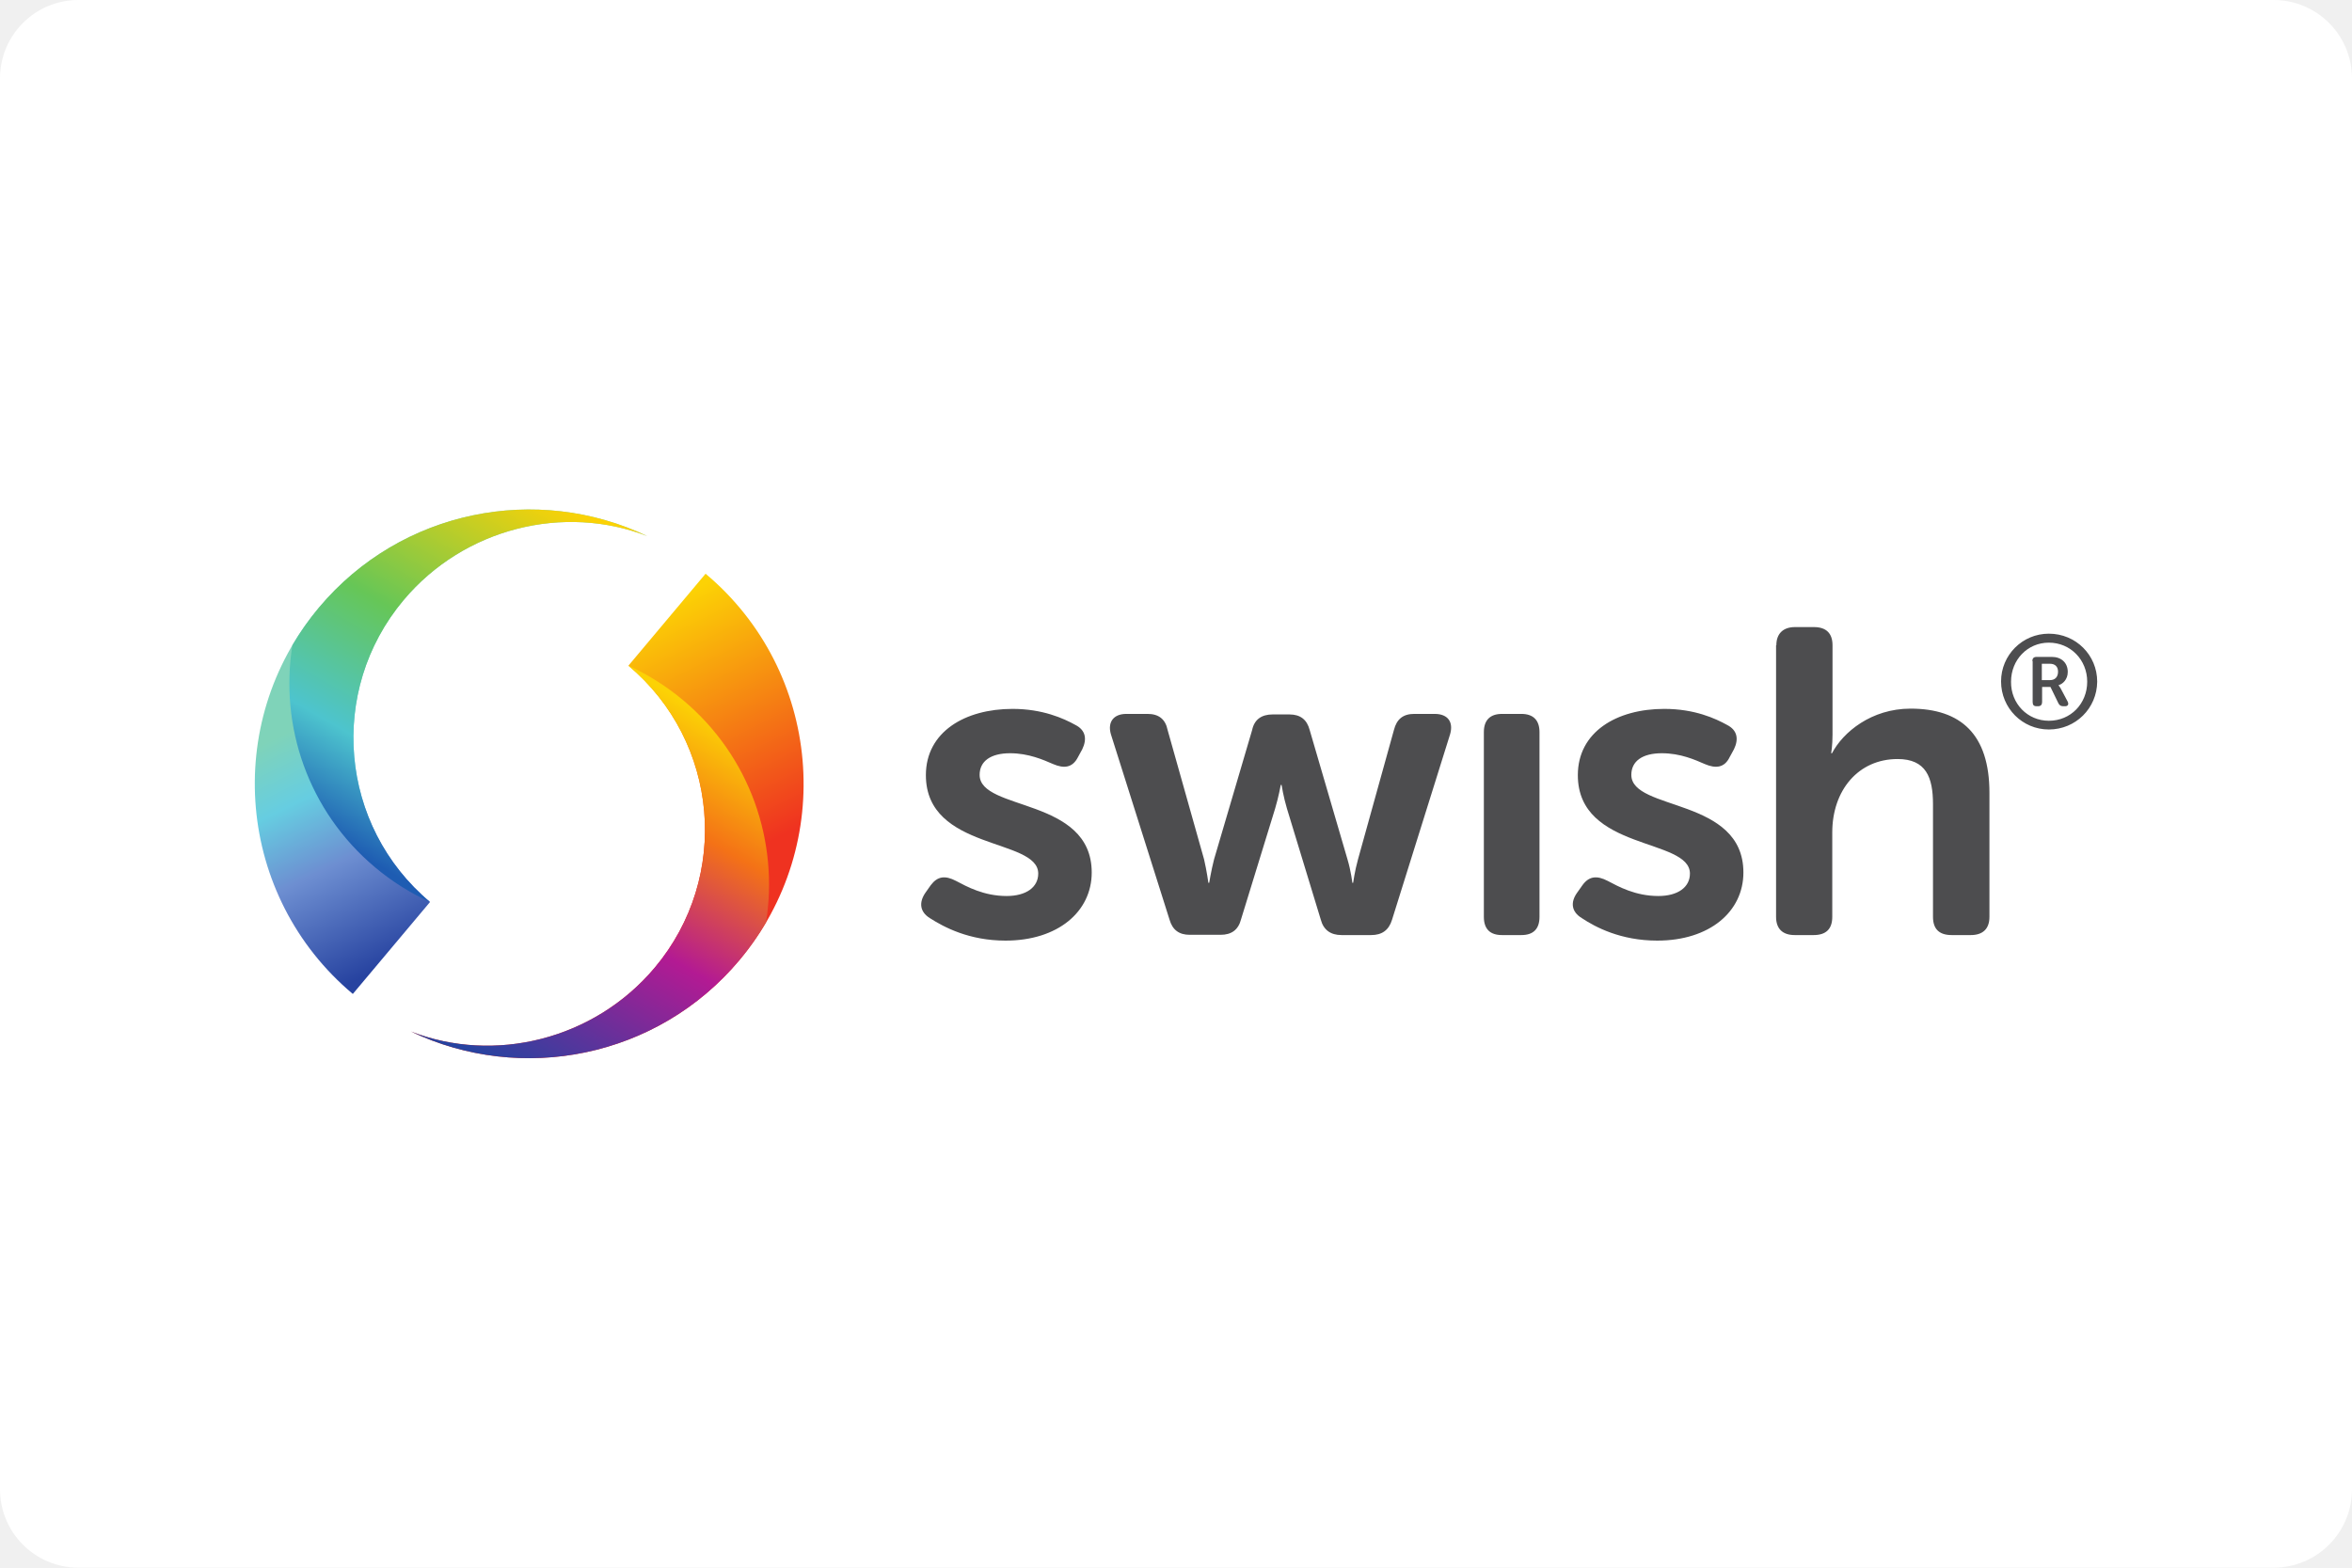
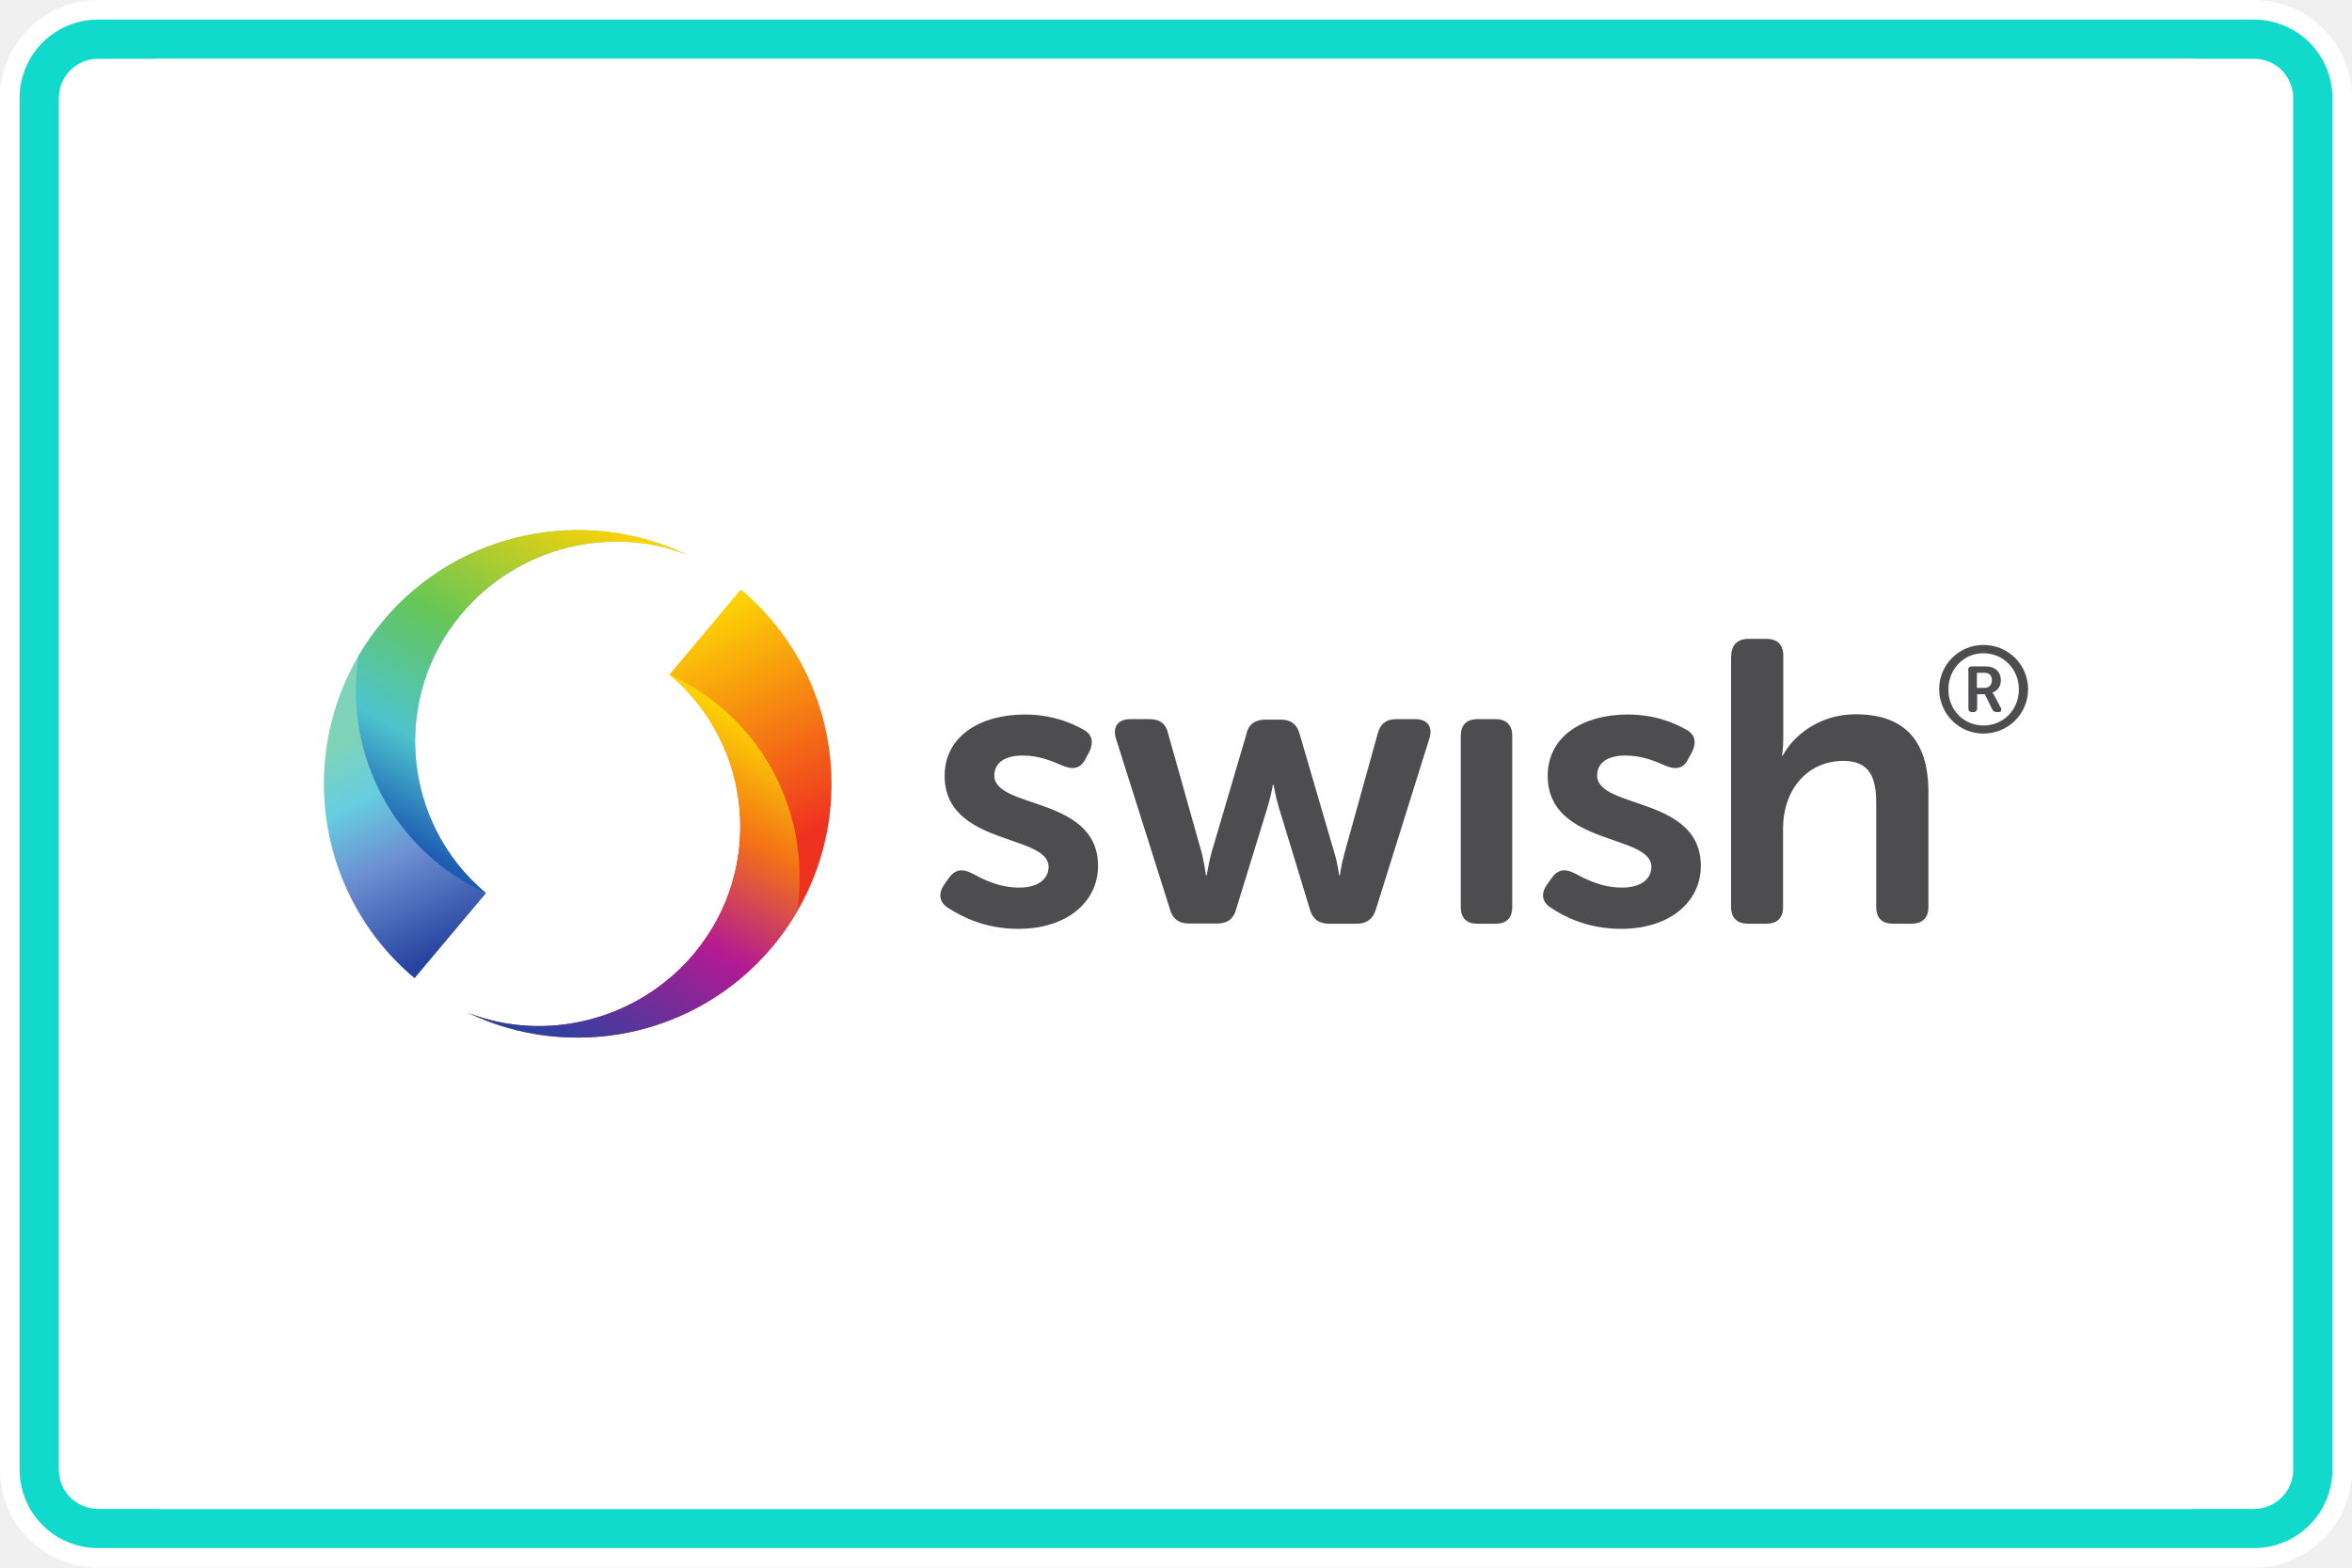
- <svg xmlns="http://www.w3.org/2000/svg" width="120" height="80" viewBox="0 0 120 80" fill="none">
-   <rect width="120" height="80" rx="4" fill="white" />
-   <path d="M47.212 45.562L47.487 45.172C47.832 44.714 48.218 44.66 48.782 44.956C49.32 45.239 50.188 45.724 51.359 45.724C52.351 45.724 52.971 45.279 52.971 44.579C52.971 42.748 47.239 43.434 47.239 39.556C47.239 37.347 49.237 36.175 51.662 36.175C53.192 36.175 54.267 36.66 54.873 36.997C55.397 37.266 55.465 37.724 55.217 38.236L54.997 38.64C54.721 39.178 54.294 39.232 53.729 38.99C53.233 38.774 52.475 38.438 51.538 38.438C50.546 38.438 49.981 38.842 49.981 39.542C49.981 41.401 55.7 40.673 55.7 44.525C55.7 46.519 53.977 48 51.304 48C49.444 48 48.162 47.313 47.446 46.855C46.922 46.532 46.881 46.047 47.212 45.562ZM56.678 37.468C56.499 36.849 56.816 36.431 57.463 36.431H58.552C59.117 36.431 59.461 36.7 59.572 37.252L61.432 43.852C61.57 44.444 61.652 45.05 61.652 45.05H61.694C61.694 45.05 61.79 44.444 61.942 43.852L63.885 37.252C63.995 36.727 64.353 36.458 64.932 36.458H65.786C66.351 36.458 66.682 36.727 66.82 37.252L68.749 43.852C68.928 44.444 68.997 45.05 68.997 45.05H69.038C69.038 45.05 69.121 44.444 69.286 43.852L71.119 37.252C71.257 36.7 71.587 36.431 72.152 36.431H73.199C73.875 36.431 74.164 36.849 73.985 37.468L71.022 46.936C70.857 47.475 70.499 47.717 69.961 47.717H68.445C67.881 47.717 67.522 47.448 67.385 46.923L65.662 41.266C65.483 40.673 65.386 40.054 65.386 40.054H65.345C65.345 40.054 65.235 40.673 65.056 41.266L63.32 46.909C63.182 47.448 62.837 47.704 62.272 47.704H60.702C60.164 47.704 59.82 47.461 59.668 46.923L56.678 37.468ZM75.707 37.36C75.707 36.754 76.024 36.431 76.63 36.431H77.623C78.229 36.431 78.546 36.754 78.546 37.36V46.788C78.546 47.407 78.229 47.717 77.623 47.717H76.63C76.024 47.717 75.707 47.407 75.707 46.788V37.36ZM80.461 45.562L80.737 45.172C81.067 44.714 81.467 44.66 82.032 44.956C82.569 45.239 83.437 45.724 84.609 45.724C85.601 45.724 86.221 45.279 86.221 44.579C86.221 42.748 80.502 43.434 80.502 39.556C80.502 37.347 82.487 36.175 84.912 36.175C86.455 36.175 87.516 36.66 88.122 36.997C88.646 37.266 88.715 37.724 88.467 38.236L88.246 38.64C87.985 39.178 87.544 39.232 86.979 38.99C86.483 38.774 85.739 38.438 84.788 38.438C83.796 38.438 83.231 38.842 83.231 39.542C83.231 41.401 88.949 40.673 88.949 44.525C88.949 46.519 87.227 48 84.553 48C82.693 48 81.398 47.313 80.709 46.855C80.172 46.532 80.117 46.047 80.461 45.562ZM90.63 32.929C90.63 32.337 90.975 32 91.581 32H92.546C93.179 32 93.496 32.323 93.496 32.929V37.495C93.496 38.047 93.427 38.438 93.427 38.438H93.469C94.034 37.36 95.481 36.162 97.478 36.162C100.041 36.162 101.502 37.468 101.502 40.458V46.788C101.502 47.407 101.158 47.717 100.551 47.717H99.573C98.939 47.717 98.622 47.407 98.622 46.788V41.037C98.622 39.663 98.264 38.734 96.817 38.734C94.805 38.734 93.483 40.337 93.483 42.478V46.788C93.483 47.407 93.166 47.717 92.532 47.717H91.567C90.961 47.717 90.616 47.407 90.616 46.788V32.929H90.63ZM104.589 34.707C104.85 34.707 105.002 34.545 105.002 34.276C105.002 34.02 104.85 33.872 104.589 33.872H104.175V34.707H104.589ZM103.693 33.737C103.693 33.589 103.762 33.522 103.913 33.522H104.685C105.167 33.522 105.498 33.818 105.498 34.29C105.498 34.68 105.236 34.909 105.03 34.963V34.976C105.03 34.976 105.057 35.003 105.126 35.111L105.484 35.785C105.567 35.933 105.512 36.04 105.36 36.04H105.278C105.154 36.04 105.071 36 105.016 35.879L104.616 35.057H104.189V35.825C104.189 35.96 104.12 36.04 103.982 36.04H103.913C103.762 36.04 103.707 35.973 103.707 35.825V33.737H103.693ZM104.533 36.781C105.65 36.781 106.49 35.906 106.49 34.788C106.49 33.67 105.636 32.795 104.533 32.795C103.445 32.795 102.604 33.67 102.604 34.788C102.591 35.906 103.445 36.781 104.533 36.781ZM104.533 32.337C105.911 32.337 107 33.428 107 34.788C106.986 36.148 105.898 37.226 104.533 37.226C103.183 37.226 102.095 36.135 102.095 34.774C102.095 33.428 103.183 32.337 104.533 32.337Z" fill="#4D4D4F" />
-   <path fill-rule="evenodd" clip-rule="evenodd" d="M20.963 52.637C26.588 55.327 33.53 53.995 37.724 48.999C42.694 43.076 41.922 34.247 35.999 29.277L32.062 33.969C36.689 37.851 37.292 44.749 33.409 49.376C30.312 53.066 25.214 54.298 20.963 52.637Z" fill="url(#paint0_linear_830_5742)" />
-   <path fill-rule="evenodd" clip-rule="evenodd" d="M20.963 52.637C26.588 55.327 33.53 53.995 37.724 48.999C38.237 48.387 38.689 47.744 39.081 47.077C39.743 42.962 38.287 38.612 34.861 35.738C33.99 35.007 33.048 34.419 32.062 33.97C36.689 37.852 37.292 44.749 33.409 49.376C30.312 53.066 25.214 54.298 20.963 52.637Z" fill="url(#paint1_linear_830_5742)" />
-   <path fill-rule="evenodd" clip-rule="evenodd" d="M33.037 27.363C27.412 24.673 20.47 26.004 16.276 31.001C11.306 36.924 12.078 45.753 18.001 50.722L21.939 46.031C17.311 42.149 16.708 35.251 20.591 30.624C23.688 26.934 28.786 25.702 33.037 27.363Z" fill="url(#paint2_linear_830_5742)" />
-   <path fill-rule="evenodd" clip-rule="evenodd" d="M33.037 27.363C27.412 24.673 20.47 26.005 16.276 31.001C15.763 31.613 15.311 32.256 14.919 32.923C14.257 37.038 15.713 41.388 19.139 44.263C20.01 44.993 20.952 45.581 21.938 46.03C17.311 42.148 16.708 35.251 20.591 30.624C23.688 26.934 28.786 25.702 33.037 27.363Z" fill="url(#paint3_linear_830_5742)" />
-   <defs>
-     <linearGradient id="paint0_linear_830_5742" x1="31.527" y1="46.847" x2="25.579" y2="34.997" gradientUnits="userSpaceOnUse">
-       <stop stop-color="#EF3220" />
-       <stop offset="1" stop-color="#FCD205" />
-     </linearGradient>
-     <linearGradient id="paint1_linear_830_5742" x1="36.367" y1="36.659" x2="25.939" y2="54.711" gradientUnits="userSpaceOnUse">
-       <stop stop-color="#FCD205" />
-       <stop offset="0.264" stop-color="#F47216" />
-       <stop offset="0.561" stop-color="#B31A93" />
-       <stop offset="1" stop-color="#2743A0" />
-     </linearGradient>
-     <linearGradient id="paint2_linear_830_5742" x1="22.588" y1="33.453" x2="28.289" y2="45.048" gradientUnits="userSpaceOnUse">
-       <stop stop-color="#7FD3B9" />
-       <stop offset="0.266" stop-color="#66CDE1" />
-       <stop offset="0.554" stop-color="#6D8ED1" />
-       <stop offset="1" stop-color="#2743A0" />
-     </linearGradient>
-     <linearGradient id="paint3_linear_830_5742" x1="17.7" y1="43.259" x2="28.046" y2="25.269" gradientUnits="userSpaceOnUse">
-       <stop stop-color="#1E5CB2" />
-       <stop offset="0.247" stop-color="#4DC4CE" />
-       <stop offset="0.565" stop-color="#66C657" />
-       <stop offset="1" stop-color="#FCD205" />
-     </linearGradient>
-   </defs>
+ <svg xmlns="http://www.w3.org/2000/svg" width="120" height="80" viewBox="0 0 120 80">
+   <rect width="120" height="80" rx="5" fill="#FFFFFF" />
+   <rect x="1" y="1" width="118" height="78" rx="4" fill="#11D9CC" />
+   <rect x="3" y="3" width="114" height="74" rx="2" fill="white" />
+   <svg fill="none" x="3" y="3" width="114" height="74" viewBox="0 0 120 80" preserveAspectRatio="xMidYMid meet">
+     <rect width="120" height="80" rx="4" fill="white" />
+     <path d="M47.212 45.562L47.487 45.172C47.832 44.714 48.218 44.66 48.782 44.956C49.32 45.239 50.188 45.724 51.359 45.724C52.351 45.724 52.971 45.279 52.971 44.579C52.971 42.748 47.239 43.434 47.239 39.556C47.239 37.347 49.237 36.175 51.662 36.175C53.192 36.175 54.267 36.66 54.873 36.997C55.397 37.266 55.465 37.724 55.217 38.236L54.997 38.64C54.721 39.178 54.294 39.232 53.729 38.99C53.233 38.774 52.475 38.438 51.538 38.438C50.546 38.438 49.981 38.842 49.981 39.542C49.981 41.401 55.7 40.673 55.7 44.525C55.7 46.519 53.977 48 51.304 48C49.444 48 48.162 47.313 47.446 46.855C46.922 46.532 46.881 46.047 47.212 45.562ZM56.678 37.468C56.499 36.849 56.816 36.431 57.463 36.431H58.552C59.117 36.431 59.461 36.7 59.572 37.252L61.432 43.852C61.57 44.444 61.652 45.05 61.652 45.05H61.694C61.694 45.05 61.79 44.444 61.942 43.852L63.885 37.252C63.995 36.727 64.353 36.458 64.932 36.458H65.786C66.351 36.458 66.682 36.727 66.82 37.252L68.749 43.852C68.928 44.444 68.997 45.05 68.997 45.05H69.038C69.038 45.05 69.121 44.444 69.286 43.852L71.119 37.252C71.257 36.7 71.587 36.431 72.152 36.431H73.199C73.875 36.431 74.164 36.849 73.985 37.468L71.022 46.936C70.857 47.475 70.499 47.717 69.961 47.717H68.445C67.881 47.717 67.522 47.448 67.385 46.923L65.662 41.266C65.483 40.673 65.386 40.054 65.386 40.054H65.345C65.345 40.054 65.235 40.673 65.056 41.266L63.32 46.909C63.182 47.448 62.837 47.704 62.272 47.704H60.702C60.164 47.704 59.82 47.461 59.668 46.923L56.678 37.468ZM75.707 37.36C75.707 36.754 76.024 36.431 76.63 36.431H77.623C78.229 36.431 78.546 36.754 78.546 37.36V46.788C78.546 47.407 78.229 47.717 77.623 47.717H76.63C76.024 47.717 75.707 47.407 75.707 46.788V37.36ZM80.461 45.562L80.737 45.172C81.067 44.714 81.467 44.66 82.032 44.956C82.569 45.239 83.437 45.724 84.609 45.724C85.601 45.724 86.221 45.279 86.221 44.579C86.221 42.748 80.502 43.434 80.502 39.556C80.502 37.347 82.487 36.175 84.912 36.175C86.455 36.175 87.516 36.66 88.122 36.997C88.646 37.266 88.715 37.724 88.467 38.236L88.246 38.64C87.985 39.178 87.544 39.232 86.979 38.99C86.483 38.774 85.739 38.438 84.788 38.438C83.796 38.438 83.231 38.842 83.231 39.542C83.231 41.401 88.949 40.673 88.949 44.525C88.949 46.519 87.227 48 84.553 48C82.693 48 81.398 47.313 80.709 46.855C80.172 46.532 80.117 46.047 80.461 45.562ZM90.63 32.929C90.63 32.337 90.975 32 91.581 32H92.546C93.179 32 93.496 32.323 93.496 32.929V37.495C93.496 38.047 93.427 38.438 93.427 38.438H93.469C94.034 37.36 95.481 36.162 97.478 36.162C100.041 36.162 101.502 37.468 101.502 40.458V46.788C101.502 47.407 101.158 47.717 100.551 47.717H99.573C98.939 47.717 98.622 47.407 98.622 46.788V41.037C98.622 39.663 98.264 38.734 96.817 38.734C94.805 38.734 93.483 40.337 93.483 42.478V46.788C93.483 47.407 93.166 47.717 92.532 47.717H91.567C90.961 47.717 90.616 47.407 90.616 46.788V32.929H90.63ZM104.589 34.707C104.85 34.707 105.002 34.545 105.002 34.276C105.002 34.02 104.85 33.872 104.589 33.872H104.175V34.707H104.589ZM103.693 33.737C103.693 33.589 103.762 33.522 103.913 33.522H104.685C105.167 33.522 105.498 33.818 105.498 34.29C105.498 34.68 105.236 34.909 105.03 34.963V34.976C105.03 34.976 105.057 35.003 105.126 35.111L105.484 35.785C105.567 35.933 105.512 36.04 105.36 36.04H105.278C105.154 36.04 105.071 36 105.016 35.879L104.616 35.057H104.189V35.825C104.189 35.96 104.12 36.04 103.982 36.04H103.913C103.762 36.04 103.707 35.973 103.707 35.825V33.737H103.693ZM104.533 36.781C105.65 36.781 106.49 35.906 106.49 34.788C106.49 33.67 105.636 32.795 104.533 32.795C103.445 32.795 102.604 33.67 102.604 34.788C102.591 35.906 103.445 36.781 104.533 36.781ZM104.533 32.337C105.911 32.337 107 33.428 107 34.788C106.986 36.148 105.898 37.226 104.533 37.226C103.183 37.226 102.095 36.135 102.095 34.774C102.095 33.428 103.183 32.337 104.533 32.337Z" fill="#4D4D4F" />
+     <path fill-rule="evenodd" clip-rule="evenodd" d="M20.963 52.637C26.588 55.327 33.53 53.995 37.724 48.999C42.694 43.076 41.922 34.247 35.999 29.277L32.062 33.969C36.689 37.851 37.292 44.749 33.409 49.376C30.312 53.066 25.214 54.298 20.963 52.637Z" fill="url(#paint0_linear_830_5742)" />
+     <path fill-rule="evenodd" clip-rule="evenodd" d="M20.963 52.637C26.588 55.327 33.53 53.995 37.724 48.999C38.237 48.387 38.689 47.744 39.081 47.077C39.743 42.962 38.287 38.612 34.861 35.738C33.99 35.007 33.048 34.419 32.062 33.97C36.689 37.852 37.292 44.749 33.409 49.376C30.312 53.066 25.214 54.298 20.963 52.637Z" fill="url(#paint1_linear_830_5742)" />
+     <path fill-rule="evenodd" clip-rule="evenodd" d="M33.037 27.363C27.412 24.673 20.47 26.004 16.276 31.001C11.306 36.924 12.078 45.753 18.001 50.722L21.939 46.031C17.311 42.149 16.708 35.251 20.591 30.624C23.688 26.934 28.786 25.702 33.037 27.363Z" fill="url(#paint2_linear_830_5742)" />
+     <path fill-rule="evenodd" clip-rule="evenodd" d="M33.037 27.363C27.412 24.673 20.47 26.005 16.276 31.001C15.763 31.613 15.311 32.256 14.919 32.923C14.257 37.038 15.713 41.388 19.139 44.263C20.01 44.993 20.952 45.581 21.938 46.03C17.311 42.148 16.708 35.251 20.591 30.624C23.688 26.934 28.786 25.702 33.037 27.363Z" fill="url(#paint3_linear_830_5742)" />
+     <defs>
+       <linearGradient id="paint0_linear_830_5742" x1="31.527" y1="46.847" x2="25.579" y2="34.997" gradientUnits="userSpaceOnUse">
+         <stop stop-color="#EF3220" />
+         <stop offset="1" stop-color="#FCD205" />
+       </linearGradient>
+       <linearGradient id="paint1_linear_830_5742" x1="36.367" y1="36.659" x2="25.939" y2="54.711" gradientUnits="userSpaceOnUse">
+         <stop stop-color="#FCD205" />
+         <stop offset="0.264" stop-color="#F47216" />
+         <stop offset="0.561" stop-color="#B31A93" />
+         <stop offset="1" stop-color="#2743A0" />
+       </linearGradient>
+       <linearGradient id="paint2_linear_830_5742" x1="22.588" y1="33.453" x2="28.289" y2="45.048" gradientUnits="userSpaceOnUse">
+         <stop stop-color="#7FD3B9" />
+         <stop offset="0.266" stop-color="#66CDE1" />
+         <stop offset="0.554" stop-color="#6D8ED1" />
+         <stop offset="1" stop-color="#2743A0" />
+       </linearGradient>
+       <linearGradient id="paint3_linear_830_5742" x1="17.7" y1="43.259" x2="28.046" y2="25.269" gradientUnits="userSpaceOnUse">
+         <stop stop-color="#1E5CB2" />
+         <stop offset="0.247" stop-color="#4DC4CE" />
+         <stop offset="0.565" stop-color="#66C657" />
+         <stop offset="1" stop-color="#FCD205" />
+       </linearGradient>
+     </defs>
+   </svg>
</svg>
